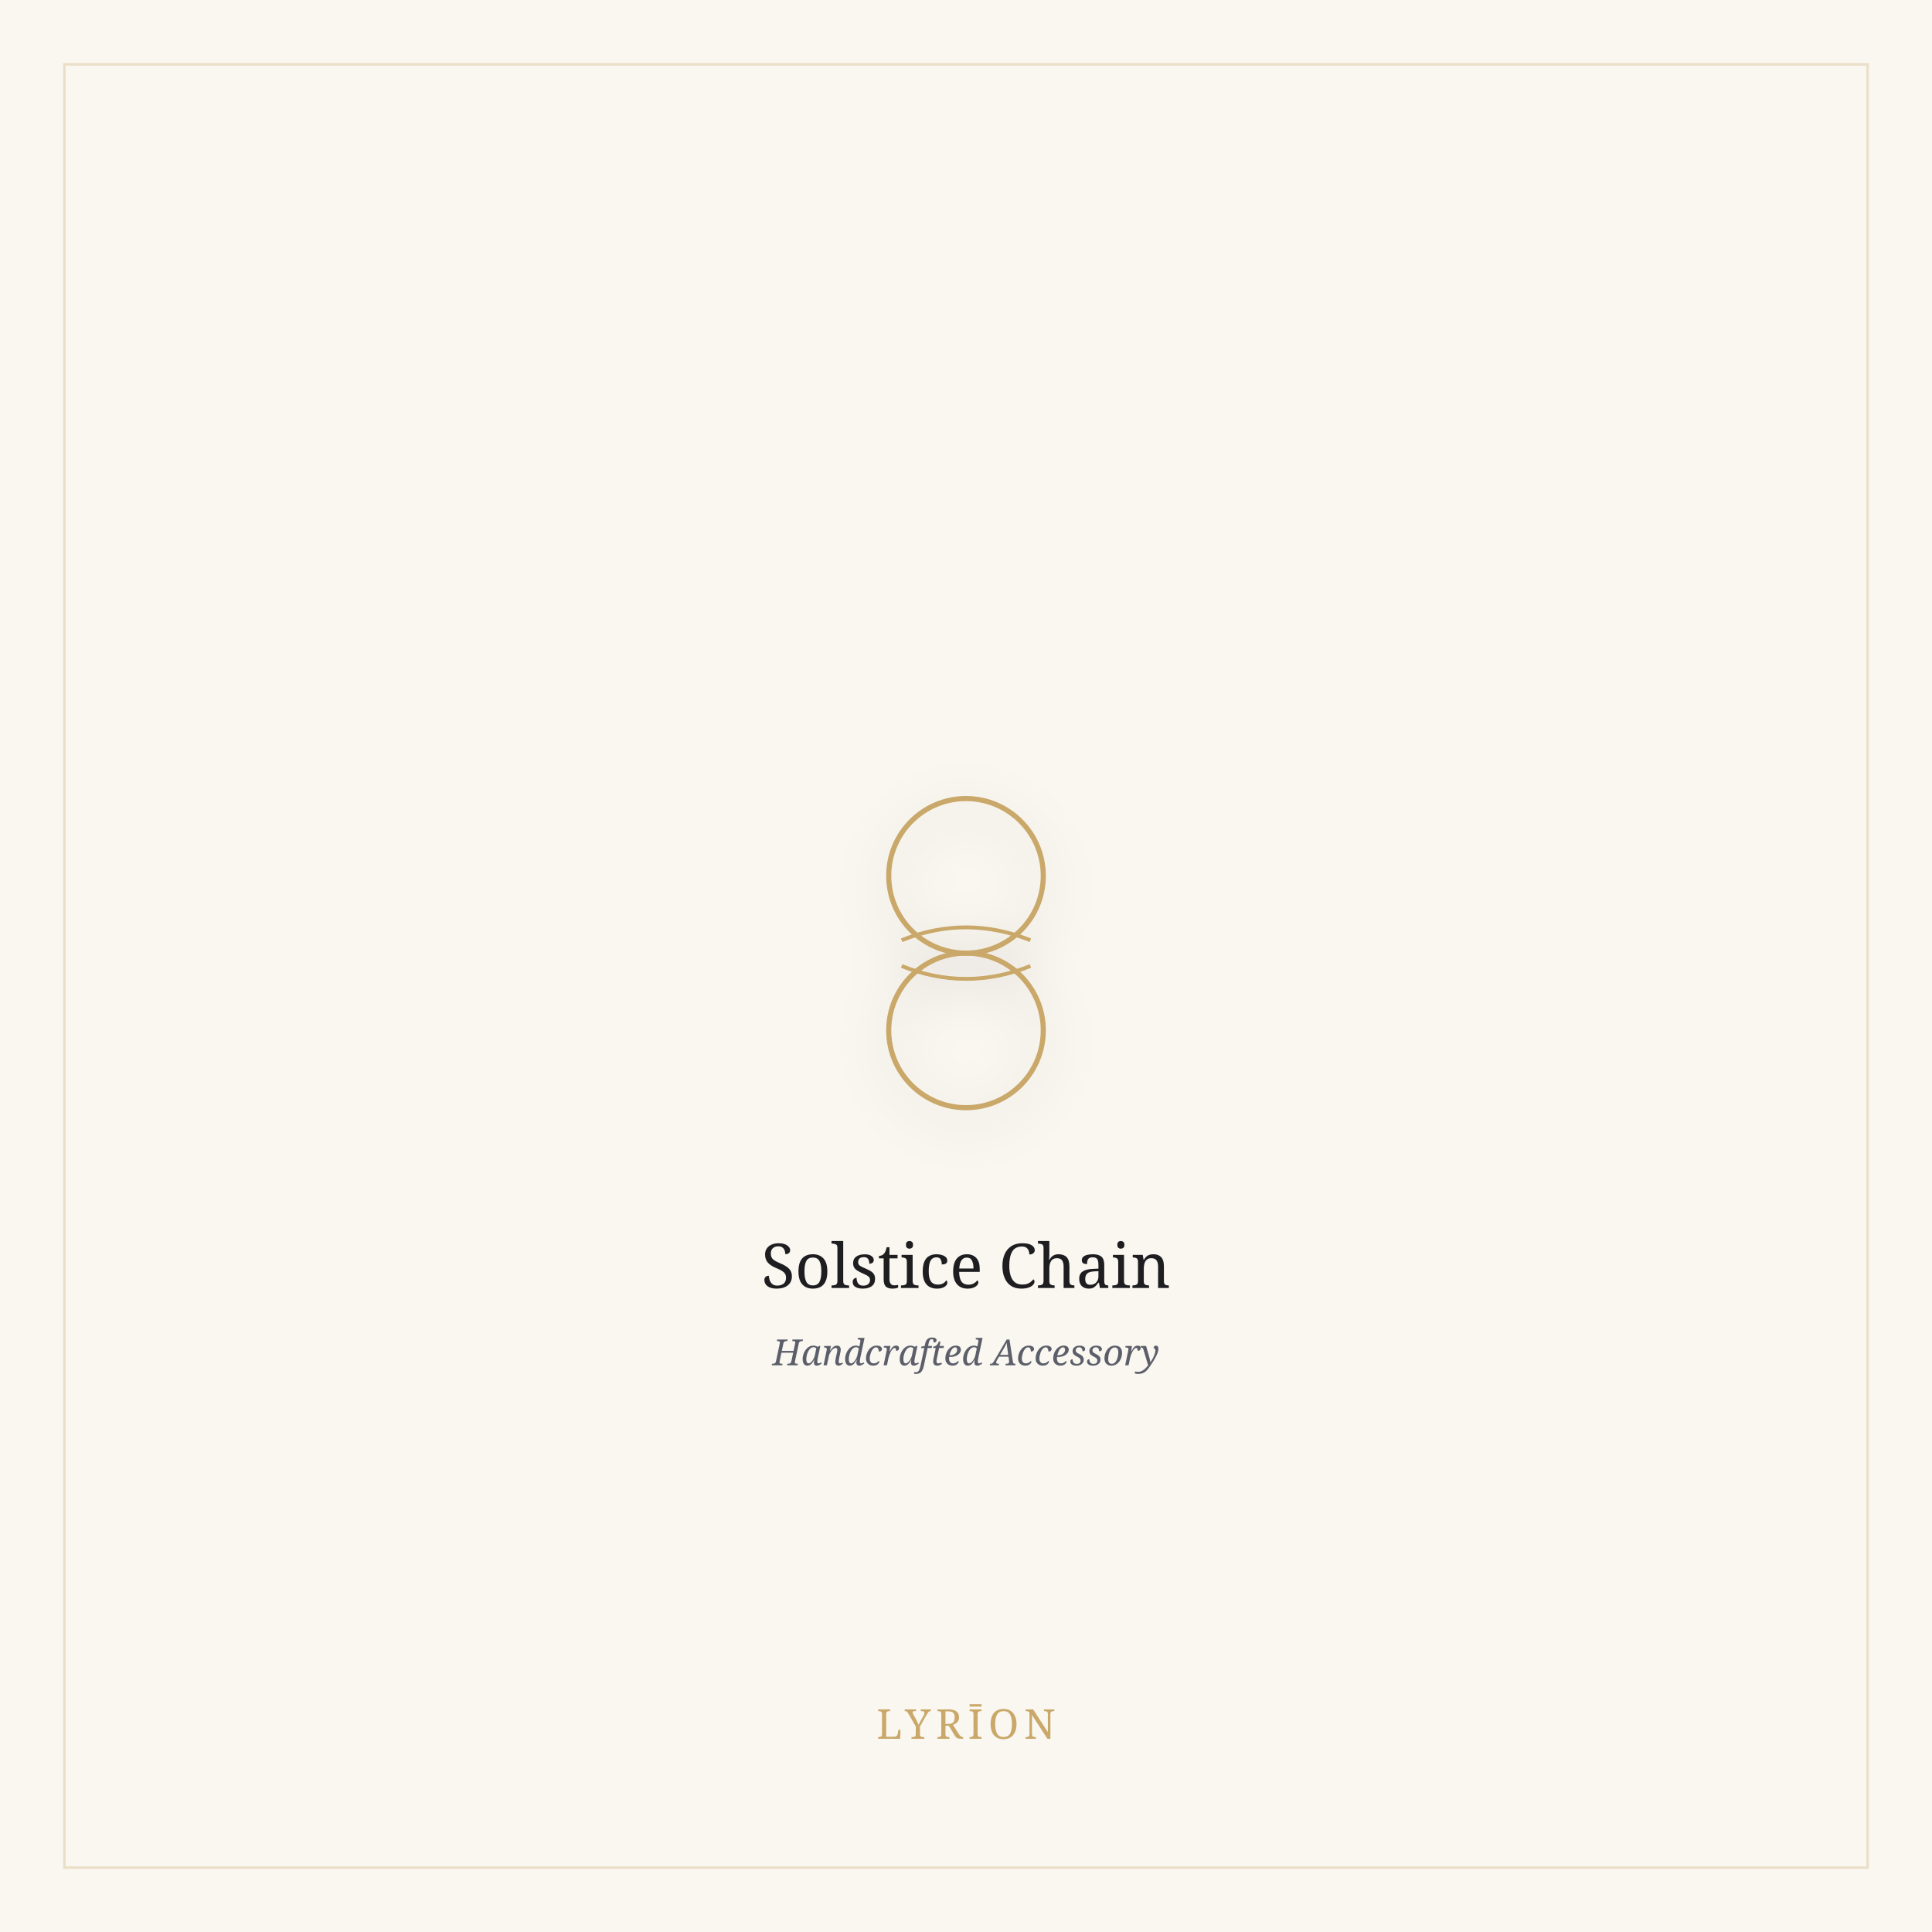
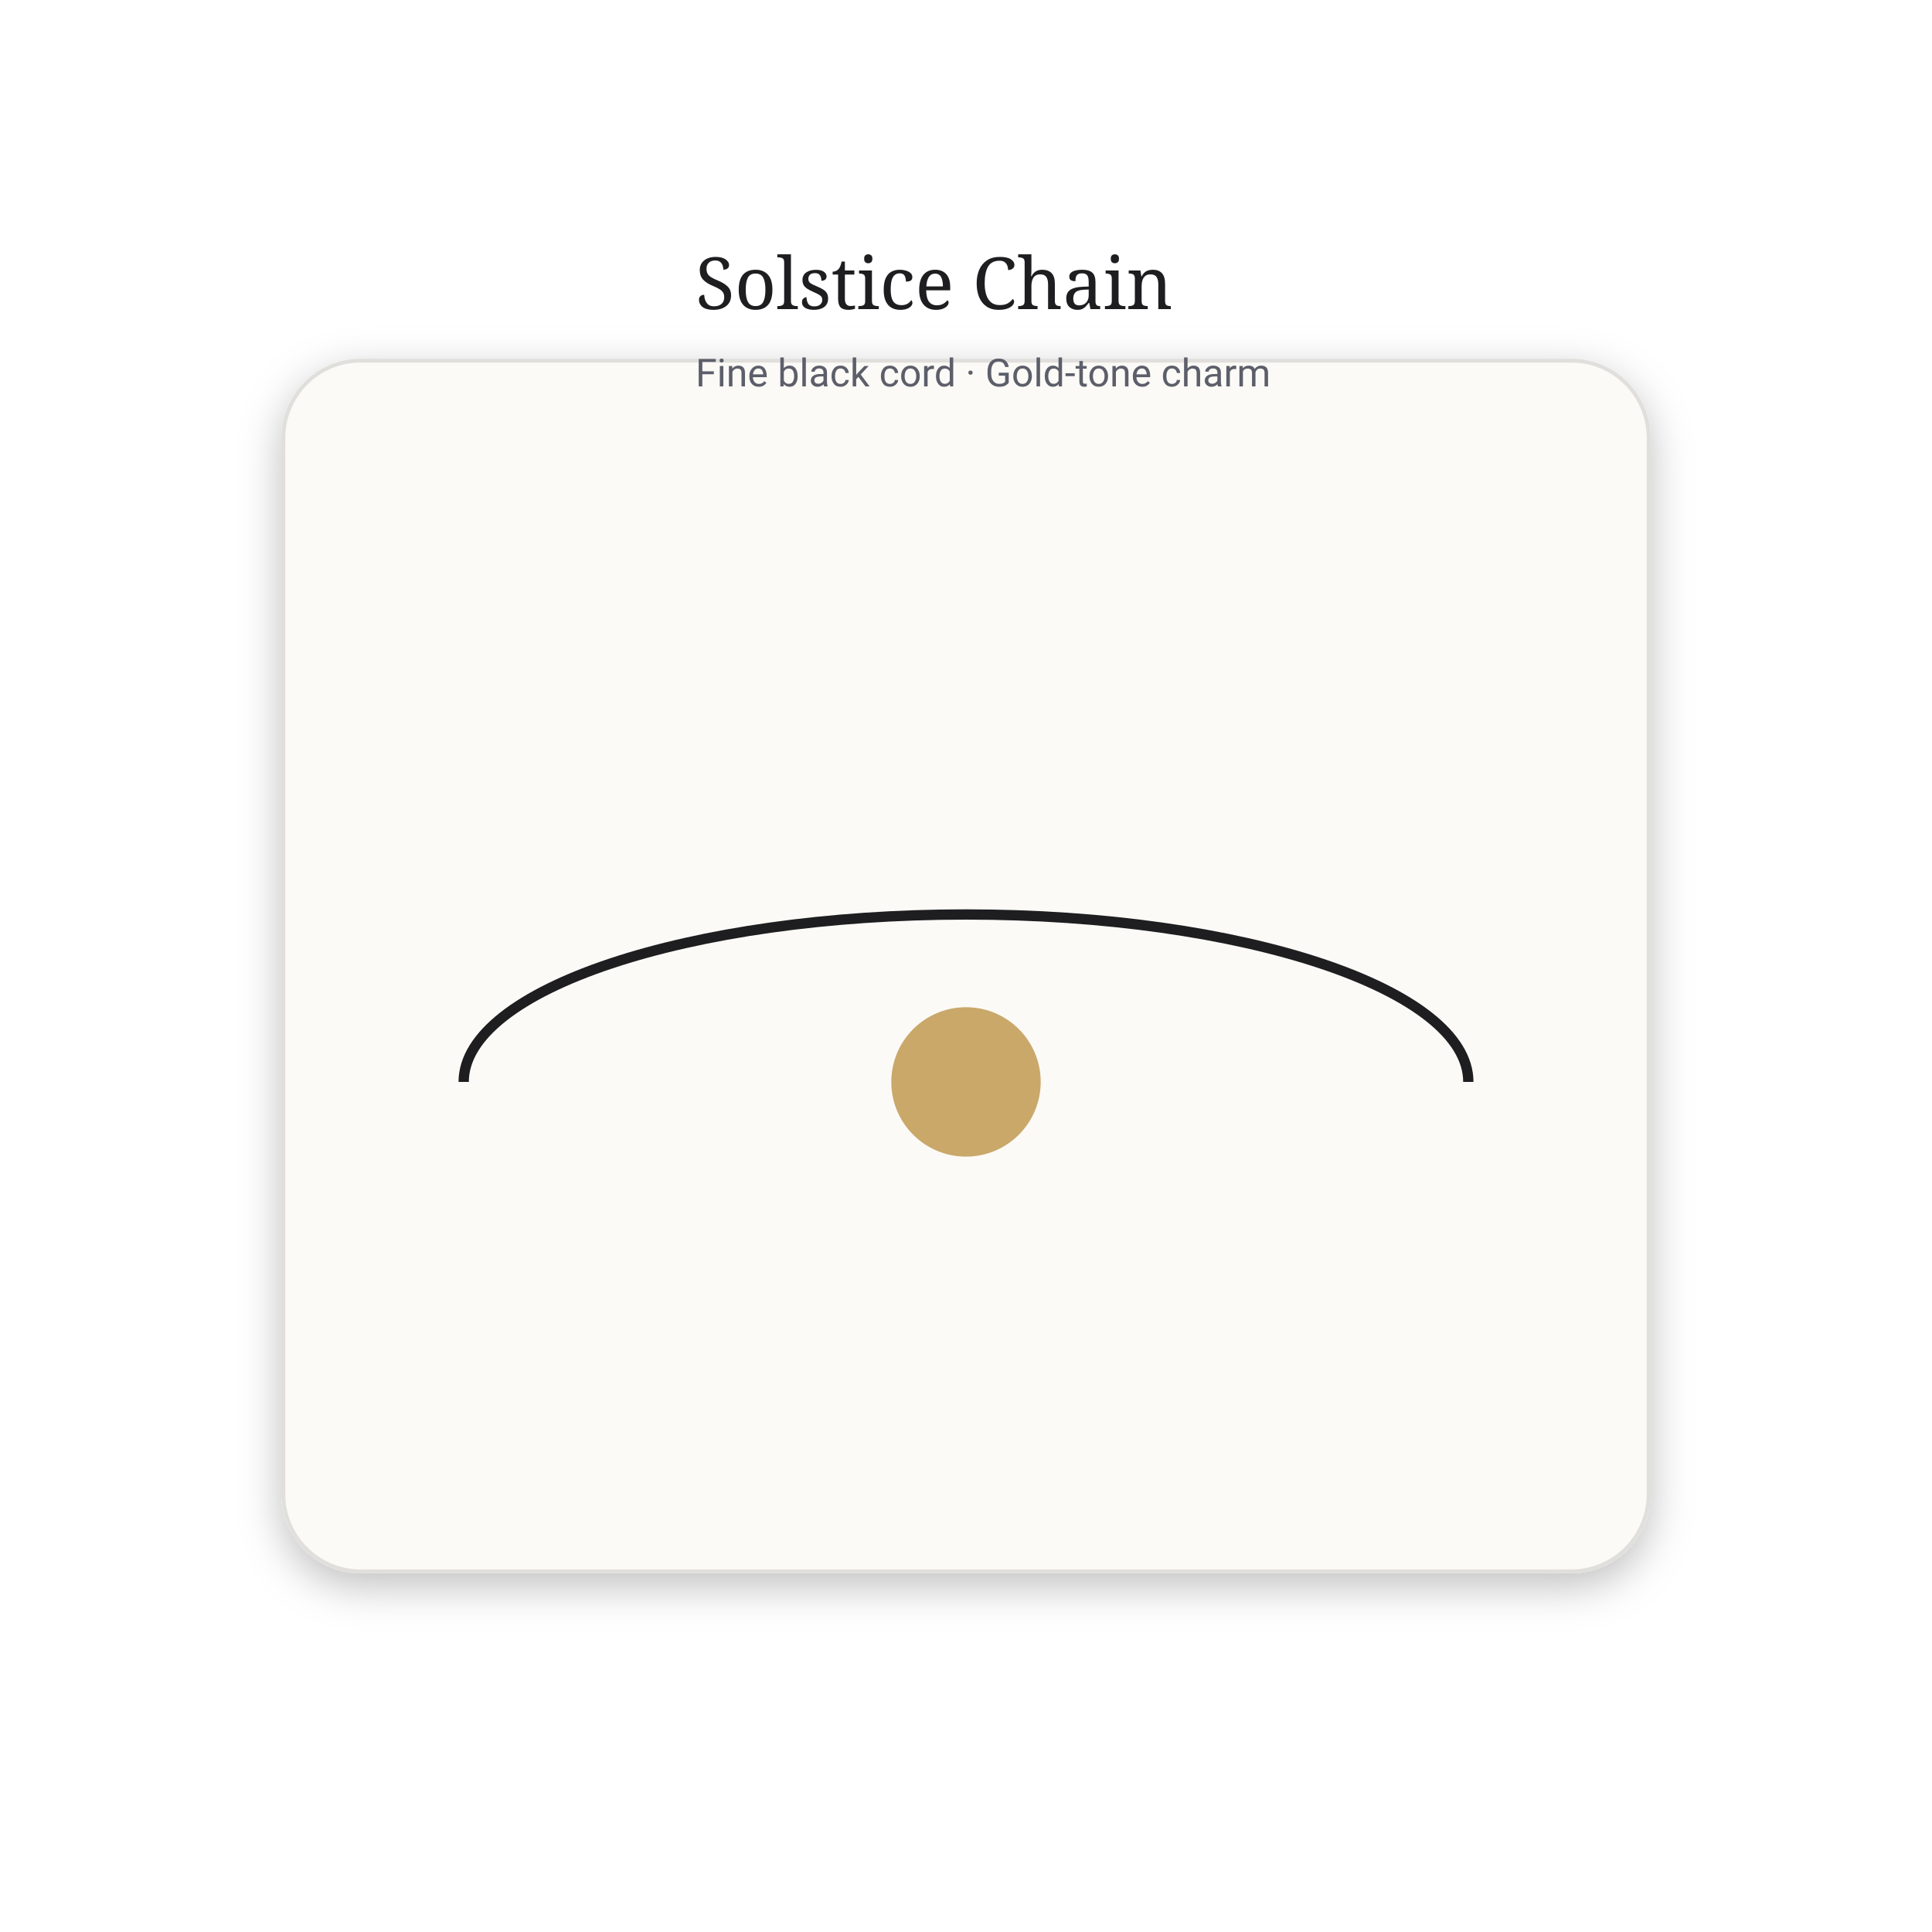
- <svg xmlns="http://www.w3.org/2000/svg" width="1500" height="1500" viewBox="0 0 1500 1500">
+ <svg xmlns="http://www.w3.org/2000/svg" width="1500" height="1500" viewBox="0 0 1500 1500" style="background:#FAF7F1">
  <defs>
-     <filter id="shadow" x="-50%" y="-50%" width="200%" height="200%">
-       <feGaussianBlur in="SourceAlpha" stdDeviation="20" />
-       <feOffset dx="0" dy="10" result="offsetblur" />
-       <feComponentTransfer>
-         <feFuncA type="linear" slope="0.2" />
-       </feComponentTransfer>
-       <feMerge>
-         <feMergeNode />
-         <feMergeNode in="SourceGraphic" />
-       </feMerge>
-     </filter>
+     <style>
+  .title{font-family: Georgia, serif; fill:#1E1E21; font-size:56px}
+  .sub{font-family: -apple-system, Segoe UI, Roboto, sans-serif; fill:#5C5F6A; font-size:30px}
+  </style>
  </defs>
-   <rect width="1500" height="1500" fill="#FAF7F1" />
-   <rect x="50" y="50" width="1400" height="1400" fill="none" stroke="#C9A86A" stroke-width="2" opacity="0.3" />
-   <g filter="url(#shadow)">
-     <circle cx="750" cy="680" r="60" fill="none" stroke="#C9A86A" stroke-width="4" />
-     <circle cx="750" cy="800" r="60" fill="none" stroke="#C9A86A" stroke-width="4" />
-     <line x1="750" y1="740" x2="750" y2="740" stroke="#C9A86A" stroke-width="4" />
-     <path d="M 700 750 Q 750 770 800 750" fill="none" stroke="#C9A86A" stroke-width="3" />
-     <path d="M 700 730 Q 750 710 800 730" fill="none" stroke="#C9A86A" stroke-width="3" />
-   </g>
-   <text x="750" y="1000" font-family="Georgia, serif" font-size="48" fill="#1E1E21" text-anchor="middle" font-weight="300">
-     Solstice Chain
-   </text>
-   <text x="750" y="1060" font-family="Georgia, serif" font-size="28" fill="#5C5F6A" text-anchor="middle" font-style="italic">
-     Handcrafted Accessory
-   </text>
-   <text x="750" y="1350" font-family="Georgia, serif" font-size="32" fill="#C9A86A" text-anchor="middle" letter-spacing="4">
-     LYRĪON
-   </text>
+   <filter id="shadow" x="-50%" y="-50%" width="200%" height="200%">
+     <feDropShadow dx="0" dy="10" stdDeviation="16" flood-opacity="0.25" />
+   </filter>
+   <rect x="220" y="280" width="1060" height="940" rx="60" fill="#FCFAF6" stroke="#E0DFDC" stroke-width="3" filter="url(#shadow)" />
+   <path d="M360,840 A390,130 0 0 1 1140,840" stroke="#1E1E21" stroke-width="8" fill="none" />
+   <circle cx="750" cy="840" r="58" fill="#C9A86A" stroke="none" stroke-width="2" />
+   <text x="540" y="240" class="title">Solstice Chain</text>
+   <text x="540" y="300" class="sub">Fine black cord · Gold-tone charm</text>
</svg>
